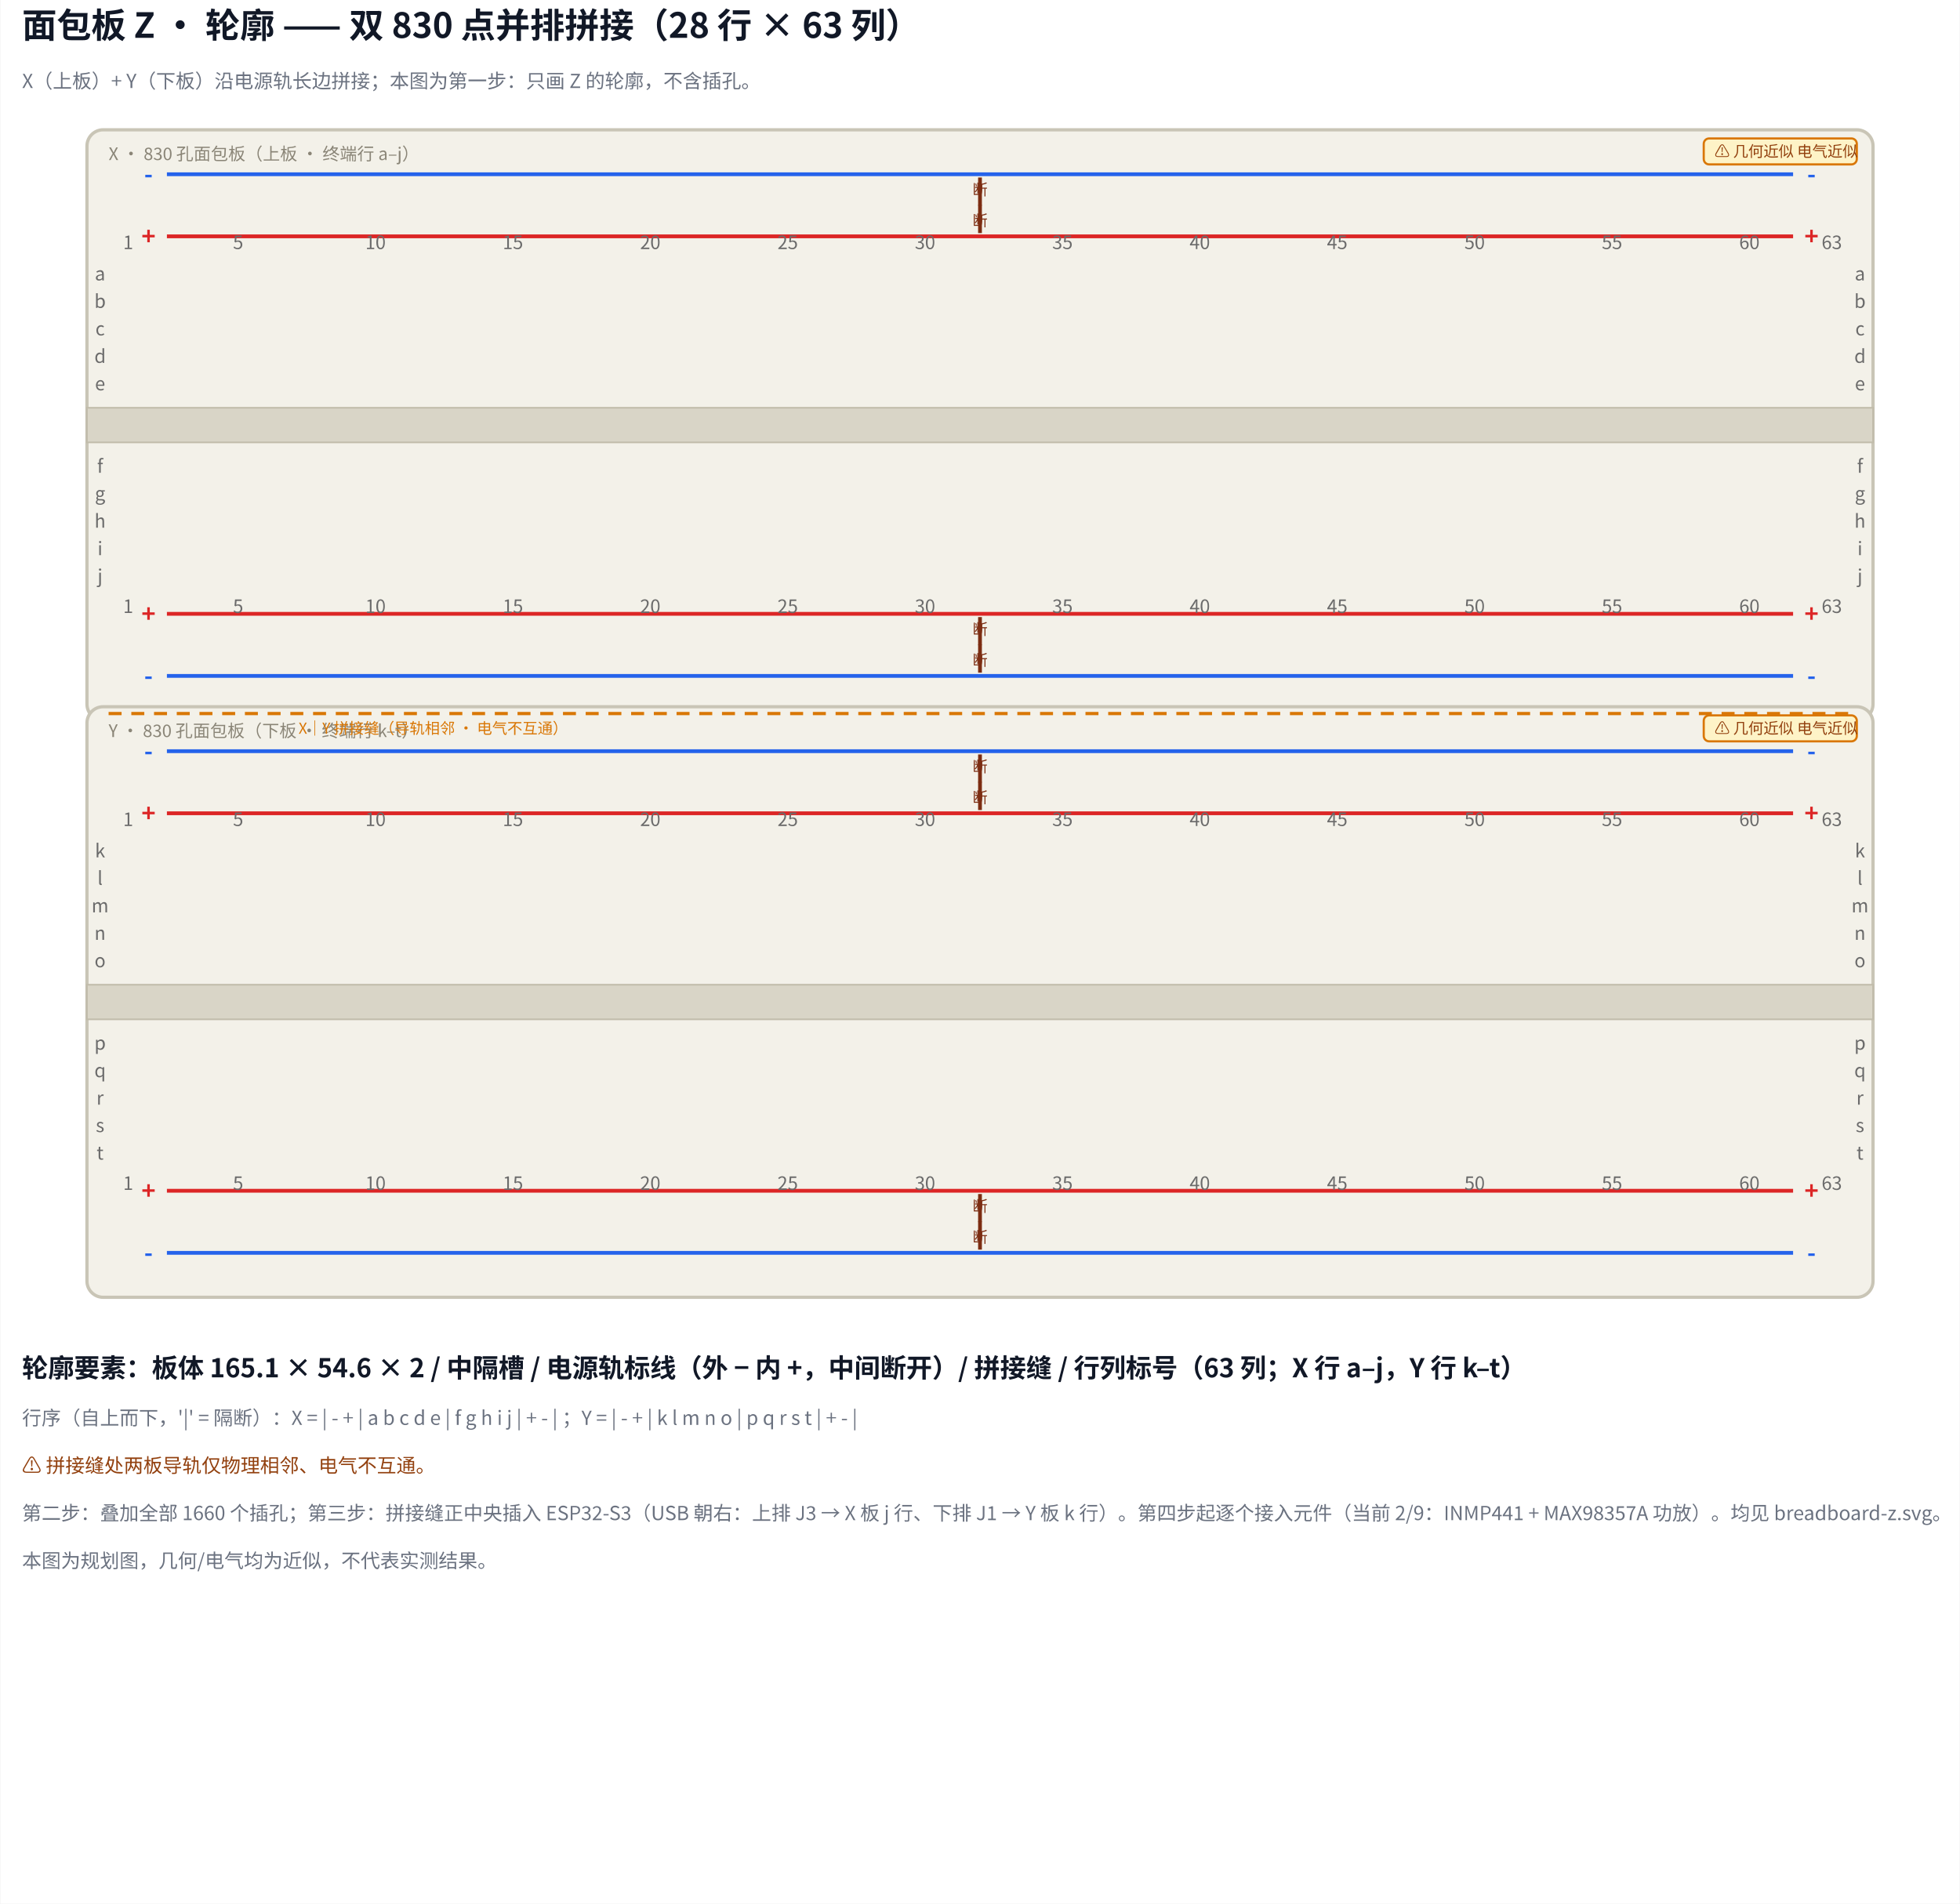
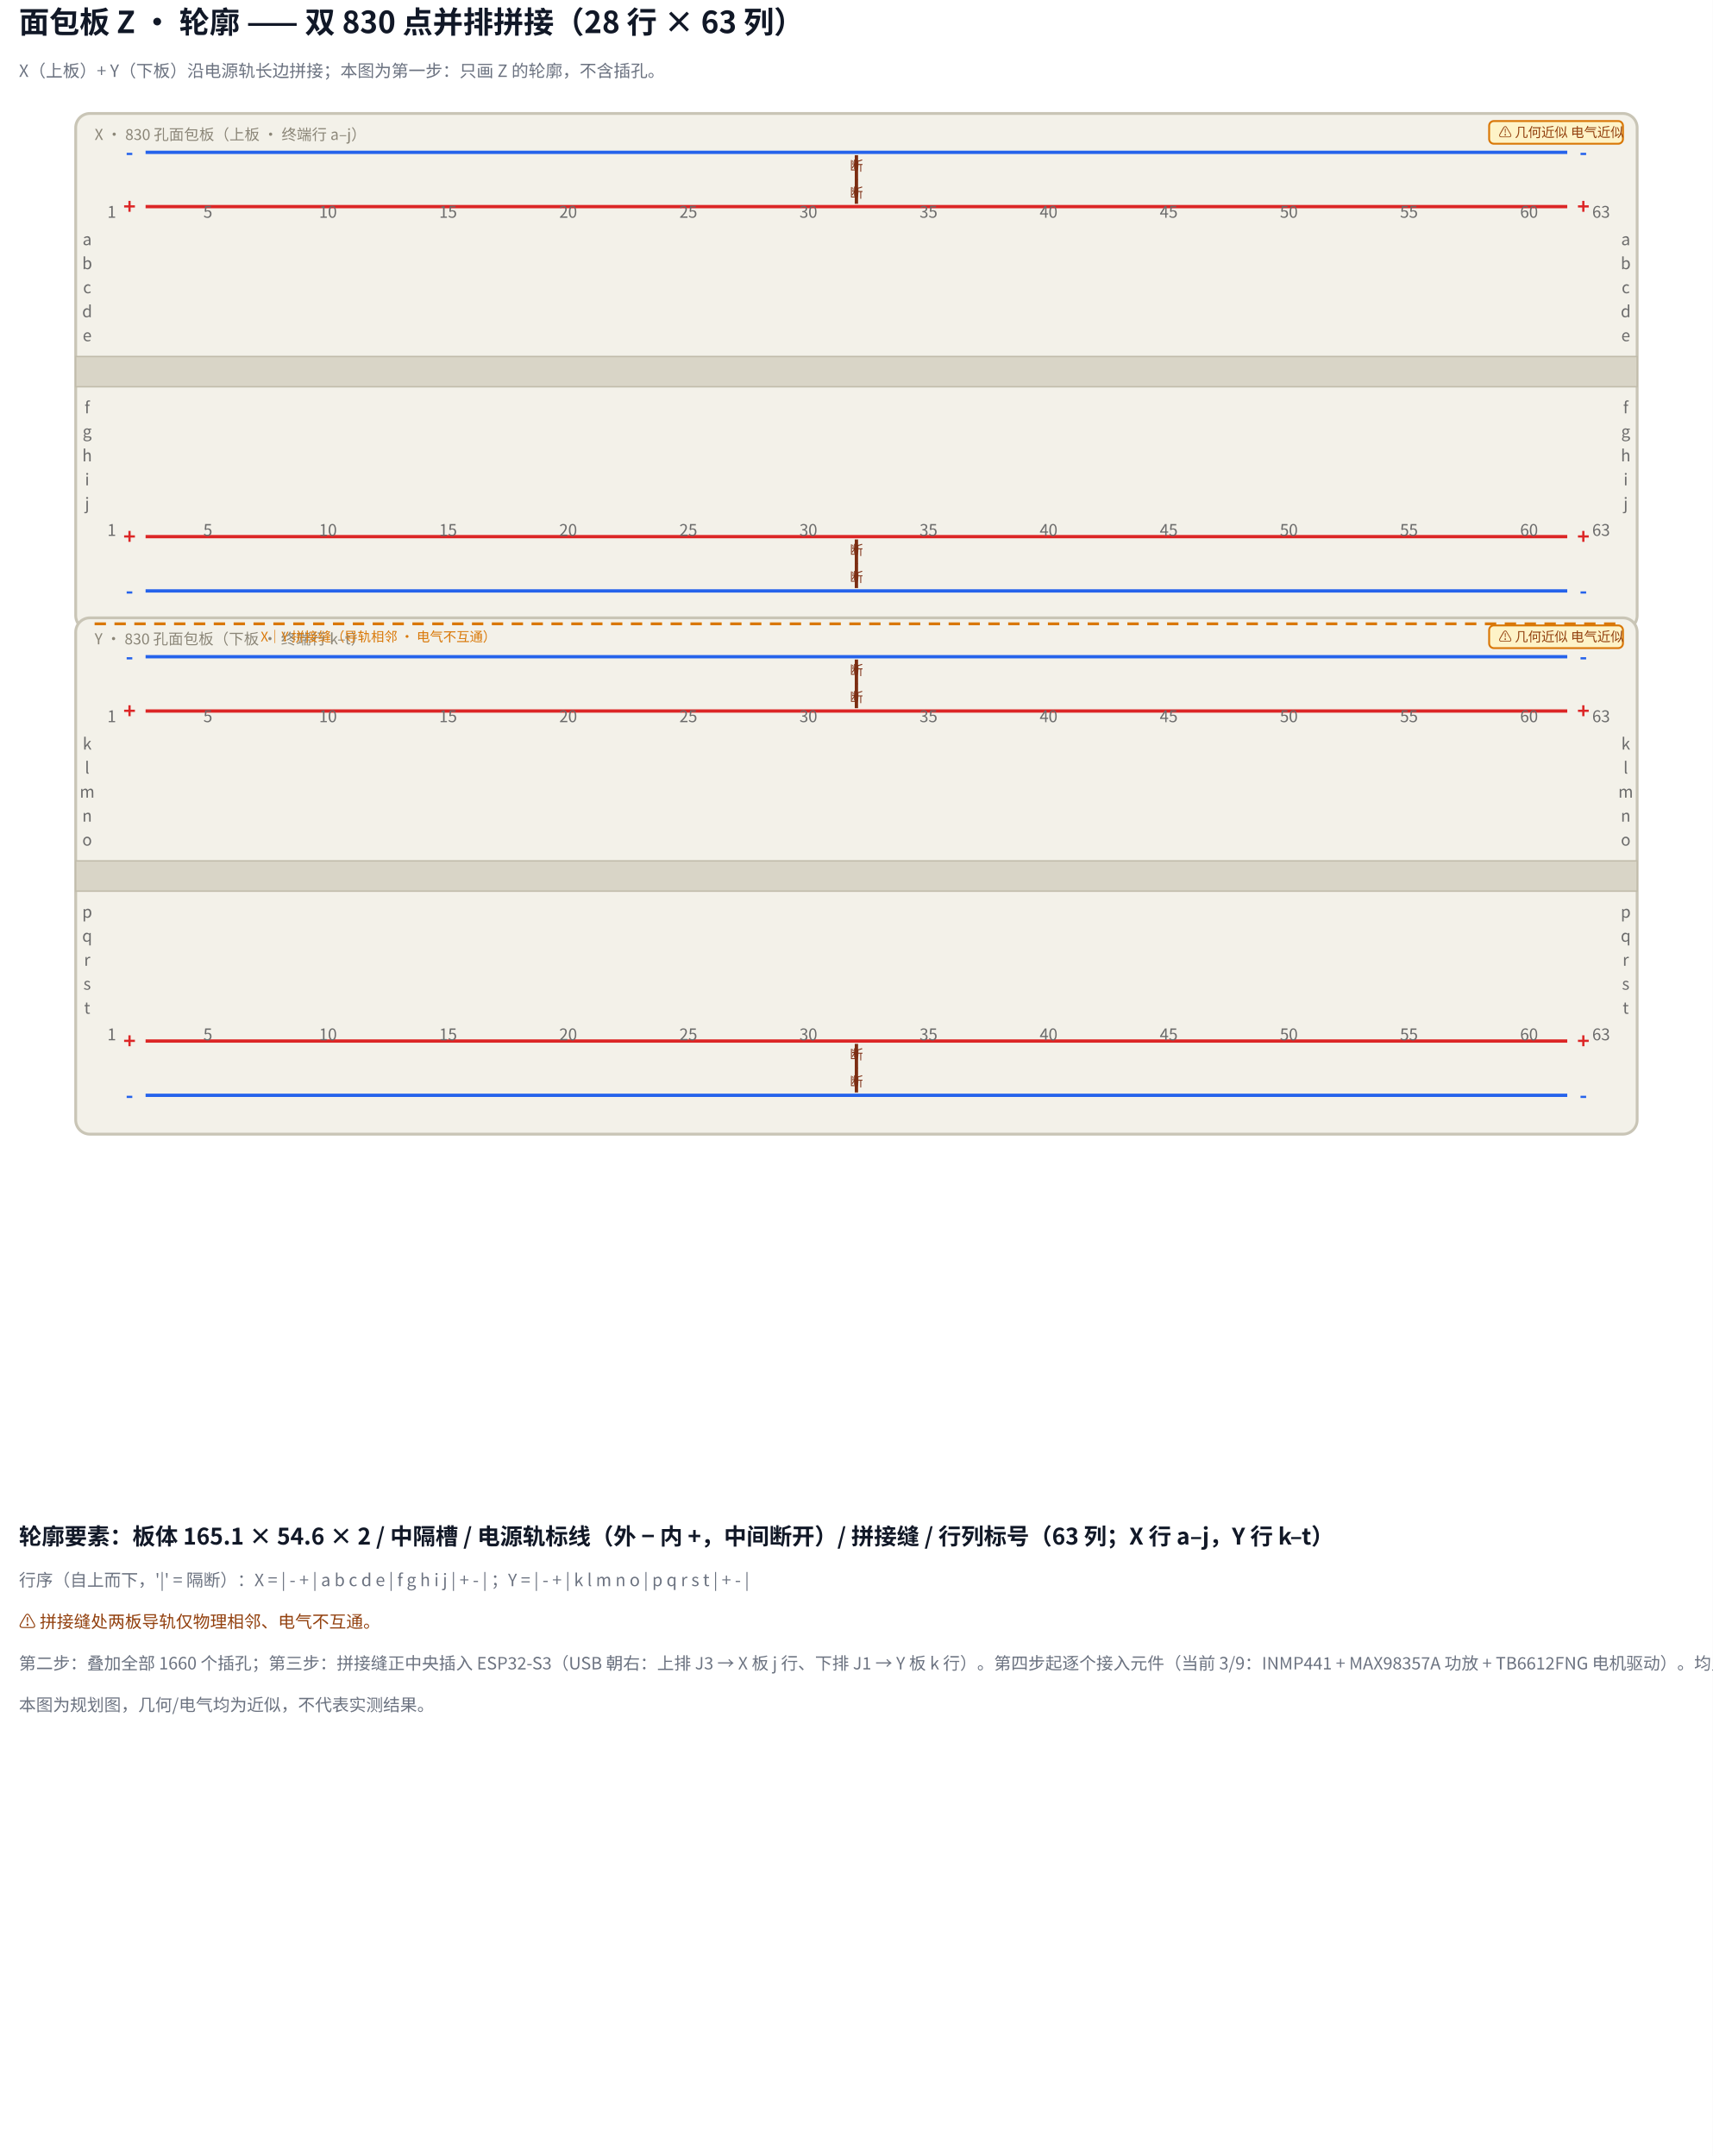
- <svg xmlns="http://www.w3.org/2000/svg" viewBox="-8 -65.34 181.1 176" width="1120" height="1088" font-family="system-ui, -apple-system, 'PingFang SC', 'Noto Sans CJK SC', sans-serif">
-   <rect x="-8" y="-65.34" width="181.1" height="176" fill="#ffffff" />
+ <svg xmlns="http://www.w3.org/2000/svg" viewBox="-8 -65.34 181.1 228" width="1120" height="1410" font-family="system-ui, -apple-system, 'PingFang SC', 'Noto Sans CJK SC', sans-serif">
+   <rect x="-8" y="-65.34" width="181.1" height="228" fill="#ffffff" />
  <g id="z-outline">
    <g id="board:zx" transform="translate(0 -53.34)" class="board" data-board="zx">
      <rect x="0" y="0" width="165.1" height="54.6" rx="1.5" fill="#f3f1e9" stroke="#c9c5b6" stroke-width="0.3" class="board-body" />
      <rect x="0" y="25.7" width="165.1" height="3.2" rx="0" fill="#d9d5c7" stroke="#c1bcab" stroke-width="0.15" class="board-ravine" />
      <line x1="7.39" y1="4.11" x2="157.71" y2="4.11" stroke="#2563eb" stroke-width="0.35" class="rail-mark" />
      <text x="5.69" y="4.91" font-size="2.2" fill="#2563eb" text-anchor="middle" font-weight="bold" font-family="system-ui, -apple-system, 'PingFang SC', 'Noto Sans CJK SC', sans-serif" class="rail-mark">-</text>
      <text x="159.41" y="4.91" font-size="2.2" fill="#2563eb" text-anchor="middle" font-weight="bold" font-family="system-ui, -apple-system, 'PingFang SC', 'Noto Sans CJK SC', sans-serif" class="rail-mark">-</text>
      <line x1="7.39" y1="9.85" x2="157.71" y2="9.85" stroke="#dc2626" stroke-width="0.35" class="rail-mark" />
      <text x="5.69" y="10.65" font-size="2.2" fill="#dc2626" text-anchor="middle" font-weight="bold" font-family="system-ui, -apple-system, 'PingFang SC', 'Noto Sans CJK SC', sans-serif" class="rail-mark">+</text>
      <text x="159.41" y="10.65" font-size="2.2" fill="#dc2626" text-anchor="middle" font-weight="bold" font-family="system-ui, -apple-system, 'PingFang SC', 'Noto Sans CJK SC', sans-serif" class="rail-mark">+</text>
      <line x1="7.39" y1="44.75" x2="157.71" y2="44.75" stroke="#dc2626" stroke-width="0.35" class="rail-mark" />
      <text x="5.69" y="45.55" font-size="2.2" fill="#dc2626" text-anchor="middle" font-weight="bold" font-family="system-ui, -apple-system, 'PingFang SC', 'Noto Sans CJK SC', sans-serif" class="rail-mark">+</text>
      <text x="159.41" y="45.55" font-size="2.2" fill="#dc2626" text-anchor="middle" font-weight="bold" font-family="system-ui, -apple-system, 'PingFang SC', 'Noto Sans CJK SC', sans-serif" class="rail-mark">+</text>
      <line x1="7.39" y1="50.49" x2="157.71" y2="50.49" stroke="#2563eb" stroke-width="0.35" class="rail-mark" />
      <text x="5.69" y="51.29" font-size="2.2" fill="#2563eb" text-anchor="middle" font-weight="bold" font-family="system-ui, -apple-system, 'PingFang SC', 'Noto Sans CJK SC', sans-serif" class="rail-mark">-</text>
      <text x="159.41" y="51.29" font-size="2.2" fill="#2563eb" text-anchor="middle" font-weight="bold" font-family="system-ui, -apple-system, 'PingFang SC', 'Noto Sans CJK SC', sans-serif" class="rail-mark">-</text>
      <line x1="82.55" y1="4.41" x2="82.55" y2="7.01" stroke="#7c2d12" stroke-width="0.35" class="rail-break" />
      <text x="82.55" y="8.91" font-size="1.4" fill="#7c2d12" text-anchor="middle" font-family="system-ui, -apple-system, 'PingFang SC', 'Noto Sans CJK SC', sans-serif" class="rail-break">断</text>
      <line x1="82.55" y1="6.95" x2="82.55" y2="9.55" stroke="#7c2d12" stroke-width="0.35" class="rail-break" />
      <text x="82.55" y="6.05" font-size="1.4" fill="#7c2d12" text-anchor="middle" font-family="system-ui, -apple-system, 'PingFang SC', 'Noto Sans CJK SC', sans-serif" class="rail-break">断</text>
      <line x1="82.55" y1="45.05" x2="82.55" y2="47.65" stroke="#7c2d12" stroke-width="0.35" class="rail-break" />
      <text x="82.55" y="49.55" font-size="1.4" fill="#7c2d12" text-anchor="middle" font-family="system-ui, -apple-system, 'PingFang SC', 'Noto Sans CJK SC', sans-serif" class="rail-break">断</text>
      <line x1="82.55" y1="47.59" x2="82.55" y2="50.19" stroke="#7c2d12" stroke-width="0.35" class="rail-break" />
      <text x="82.55" y="46.69" font-size="1.4" fill="#7c2d12" text-anchor="middle" font-family="system-ui, -apple-system, 'PingFang SC', 'Noto Sans CJK SC', sans-serif" class="rail-break">断</text>
      <text x="3.81" y="11.03" font-size="1.7" fill="#6b6b6b" text-anchor="middle" font-family="system-ui, -apple-system, 'PingFang SC', 'Noto Sans CJK SC', sans-serif" class="board-label">1</text>
      <text x="3.81" y="44.67" font-size="1.7" fill="#6b6b6b" text-anchor="middle" font-family="system-ui, -apple-system, 'PingFang SC', 'Noto Sans CJK SC', sans-serif" class="board-label">1</text>
      <text x="13.97" y="11.03" font-size="1.7" fill="#6b6b6b" text-anchor="middle" font-family="system-ui, -apple-system, 'PingFang SC', 'Noto Sans CJK SC', sans-serif" class="board-label">5</text>
      <text x="13.97" y="44.67" font-size="1.7" fill="#6b6b6b" text-anchor="middle" font-family="system-ui, -apple-system, 'PingFang SC', 'Noto Sans CJK SC', sans-serif" class="board-label">5</text>
      <text x="26.67" y="11.03" font-size="1.7" fill="#6b6b6b" text-anchor="middle" font-family="system-ui, -apple-system, 'PingFang SC', 'Noto Sans CJK SC', sans-serif" class="board-label">10</text>
      <text x="26.67" y="44.67" font-size="1.7" fill="#6b6b6b" text-anchor="middle" font-family="system-ui, -apple-system, 'PingFang SC', 'Noto Sans CJK SC', sans-serif" class="board-label">10</text>
      <text x="39.37" y="11.03" font-size="1.7" fill="#6b6b6b" text-anchor="middle" font-family="system-ui, -apple-system, 'PingFang SC', 'Noto Sans CJK SC', sans-serif" class="board-label">15</text>
      <text x="39.37" y="44.67" font-size="1.7" fill="#6b6b6b" text-anchor="middle" font-family="system-ui, -apple-system, 'PingFang SC', 'Noto Sans CJK SC', sans-serif" class="board-label">15</text>
      <text x="52.07" y="11.03" font-size="1.7" fill="#6b6b6b" text-anchor="middle" font-family="system-ui, -apple-system, 'PingFang SC', 'Noto Sans CJK SC', sans-serif" class="board-label">20</text>
      <text x="52.07" y="44.67" font-size="1.7" fill="#6b6b6b" text-anchor="middle" font-family="system-ui, -apple-system, 'PingFang SC', 'Noto Sans CJK SC', sans-serif" class="board-label">20</text>
      <text x="64.77" y="11.03" font-size="1.7" fill="#6b6b6b" text-anchor="middle" font-family="system-ui, -apple-system, 'PingFang SC', 'Noto Sans CJK SC', sans-serif" class="board-label">25</text>
      <text x="64.77" y="44.67" font-size="1.7" fill="#6b6b6b" text-anchor="middle" font-family="system-ui, -apple-system, 'PingFang SC', 'Noto Sans CJK SC', sans-serif" class="board-label">25</text>
      <text x="77.47" y="11.03" font-size="1.7" fill="#6b6b6b" text-anchor="middle" font-family="system-ui, -apple-system, 'PingFang SC', 'Noto Sans CJK SC', sans-serif" class="board-label">30</text>
      <text x="77.47" y="44.67" font-size="1.7" fill="#6b6b6b" text-anchor="middle" font-family="system-ui, -apple-system, 'PingFang SC', 'Noto Sans CJK SC', sans-serif" class="board-label">30</text>
      <text x="90.17" y="11.03" font-size="1.7" fill="#6b6b6b" text-anchor="middle" font-family="system-ui, -apple-system, 'PingFang SC', 'Noto Sans CJK SC', sans-serif" class="board-label">35</text>
      <text x="90.17" y="44.67" font-size="1.7" fill="#6b6b6b" text-anchor="middle" font-family="system-ui, -apple-system, 'PingFang SC', 'Noto Sans CJK SC', sans-serif" class="board-label">35</text>
      <text x="102.87" y="11.03" font-size="1.7" fill="#6b6b6b" text-anchor="middle" font-family="system-ui, -apple-system, 'PingFang SC', 'Noto Sans CJK SC', sans-serif" class="board-label">40</text>
      <text x="102.87" y="44.67" font-size="1.7" fill="#6b6b6b" text-anchor="middle" font-family="system-ui, -apple-system, 'PingFang SC', 'Noto Sans CJK SC', sans-serif" class="board-label">40</text>
      <text x="115.57" y="11.03" font-size="1.7" fill="#6b6b6b" text-anchor="middle" font-family="system-ui, -apple-system, 'PingFang SC', 'Noto Sans CJK SC', sans-serif" class="board-label">45</text>
      <text x="115.57" y="44.67" font-size="1.7" fill="#6b6b6b" text-anchor="middle" font-family="system-ui, -apple-system, 'PingFang SC', 'Noto Sans CJK SC', sans-serif" class="board-label">45</text>
      <text x="128.27" y="11.03" font-size="1.7" fill="#6b6b6b" text-anchor="middle" font-family="system-ui, -apple-system, 'PingFang SC', 'Noto Sans CJK SC', sans-serif" class="board-label">50</text>
      <text x="128.27" y="44.67" font-size="1.7" fill="#6b6b6b" text-anchor="middle" font-family="system-ui, -apple-system, 'PingFang SC', 'Noto Sans CJK SC', sans-serif" class="board-label">50</text>
      <text x="140.97" y="11.03" font-size="1.7" fill="#6b6b6b" text-anchor="middle" font-family="system-ui, -apple-system, 'PingFang SC', 'Noto Sans CJK SC', sans-serif" class="board-label">55</text>
      <text x="140.97" y="44.67" font-size="1.7" fill="#6b6b6b" text-anchor="middle" font-family="system-ui, -apple-system, 'PingFang SC', 'Noto Sans CJK SC', sans-serif" class="board-label">55</text>
      <text x="153.67" y="11.03" font-size="1.7" fill="#6b6b6b" text-anchor="middle" font-family="system-ui, -apple-system, 'PingFang SC', 'Noto Sans CJK SC', sans-serif" class="board-label">60</text>
      <text x="153.67" y="44.67" font-size="1.7" fill="#6b6b6b" text-anchor="middle" font-family="system-ui, -apple-system, 'PingFang SC', 'Noto Sans CJK SC', sans-serif" class="board-label">60</text>
      <text x="161.29" y="11.03" font-size="1.7" fill="#6b6b6b" text-anchor="middle" font-family="system-ui, -apple-system, 'PingFang SC', 'Noto Sans CJK SC', sans-serif" class="board-label">63</text>
      <text x="161.29" y="44.67" font-size="1.7" fill="#6b6b6b" text-anchor="middle" font-family="system-ui, -apple-system, 'PingFang SC', 'Noto Sans CJK SC', sans-serif" class="board-label">63</text>
      <text x="1.21" y="13.93" font-size="1.7" fill="#6b6b6b" text-anchor="middle" font-family="system-ui, -apple-system, 'PingFang SC', 'Noto Sans CJK SC', sans-serif" class="board-label">a</text>
      <text x="163.89" y="13.93" font-size="1.7" fill="#6b6b6b" text-anchor="middle" font-family="system-ui, -apple-system, 'PingFang SC', 'Noto Sans CJK SC', sans-serif" class="board-label">a</text>
      <text x="1.21" y="16.47" font-size="1.7" fill="#6b6b6b" text-anchor="middle" font-family="system-ui, -apple-system, 'PingFang SC', 'Noto Sans CJK SC', sans-serif" class="board-label">b</text>
      <text x="163.89" y="16.47" font-size="1.7" fill="#6b6b6b" text-anchor="middle" font-family="system-ui, -apple-system, 'PingFang SC', 'Noto Sans CJK SC', sans-serif" class="board-label">b</text>
      <text x="1.21" y="19.01" font-size="1.7" fill="#6b6b6b" text-anchor="middle" font-family="system-ui, -apple-system, 'PingFang SC', 'Noto Sans CJK SC', sans-serif" class="board-label">c</text>
      <text x="163.89" y="19.01" font-size="1.7" fill="#6b6b6b" text-anchor="middle" font-family="system-ui, -apple-system, 'PingFang SC', 'Noto Sans CJK SC', sans-serif" class="board-label">c</text>
      <text x="1.21" y="21.55" font-size="1.7" fill="#6b6b6b" text-anchor="middle" font-family="system-ui, -apple-system, 'PingFang SC', 'Noto Sans CJK SC', sans-serif" class="board-label">d</text>
      <text x="163.89" y="21.55" font-size="1.7" fill="#6b6b6b" text-anchor="middle" font-family="system-ui, -apple-system, 'PingFang SC', 'Noto Sans CJK SC', sans-serif" class="board-label">d</text>
      <text x="1.21" y="24.09" font-size="1.7" fill="#6b6b6b" text-anchor="middle" font-family="system-ui, -apple-system, 'PingFang SC', 'Noto Sans CJK SC', sans-serif" class="board-label">e</text>
      <text x="163.89" y="24.09" font-size="1.7" fill="#6b6b6b" text-anchor="middle" font-family="system-ui, -apple-system, 'PingFang SC', 'Noto Sans CJK SC', sans-serif" class="board-label">e</text>
      <text x="1.21" y="31.71" font-size="1.7" fill="#6b6b6b" text-anchor="middle" font-family="system-ui, -apple-system, 'PingFang SC', 'Noto Sans CJK SC', sans-serif" class="board-label">f</text>
      <text x="163.89" y="31.71" font-size="1.7" fill="#6b6b6b" text-anchor="middle" font-family="system-ui, -apple-system, 'PingFang SC', 'Noto Sans CJK SC', sans-serif" class="board-label">f</text>
      <text x="1.21" y="34.25" font-size="1.7" fill="#6b6b6b" text-anchor="middle" font-family="system-ui, -apple-system, 'PingFang SC', 'Noto Sans CJK SC', sans-serif" class="board-label">g</text>
      <text x="163.89" y="34.25" font-size="1.7" fill="#6b6b6b" text-anchor="middle" font-family="system-ui, -apple-system, 'PingFang SC', 'Noto Sans CJK SC', sans-serif" class="board-label">g</text>
      <text x="1.21" y="36.79" font-size="1.7" fill="#6b6b6b" text-anchor="middle" font-family="system-ui, -apple-system, 'PingFang SC', 'Noto Sans CJK SC', sans-serif" class="board-label">h</text>
      <text x="163.89" y="36.79" font-size="1.7" fill="#6b6b6b" text-anchor="middle" font-family="system-ui, -apple-system, 'PingFang SC', 'Noto Sans CJK SC', sans-serif" class="board-label">h</text>
      <text x="1.21" y="39.33" font-size="1.7" fill="#6b6b6b" text-anchor="middle" font-family="system-ui, -apple-system, 'PingFang SC', 'Noto Sans CJK SC', sans-serif" class="board-label">i</text>
      <text x="163.89" y="39.33" font-size="1.7" fill="#6b6b6b" text-anchor="middle" font-family="system-ui, -apple-system, 'PingFang SC', 'Noto Sans CJK SC', sans-serif" class="board-label">i</text>
      <text x="1.21" y="41.87" font-size="1.7" fill="#6b6b6b" text-anchor="middle" font-family="system-ui, -apple-system, 'PingFang SC', 'Noto Sans CJK SC', sans-serif" class="board-label">j</text>
      <text x="163.89" y="41.87" font-size="1.7" fill="#6b6b6b" text-anchor="middle" font-family="system-ui, -apple-system, 'PingFang SC', 'Noto Sans CJK SC', sans-serif" class="board-label">j</text>
      <text x="2" y="2.8" font-size="1.6" fill="#8a8577" text-anchor="start" font-family="system-ui, -apple-system, 'PingFang SC', 'Noto Sans CJK SC', sans-serif" class="board-name">X · 830 孔面包板（上板 · 终端行 a–j）</text>
      <g class="badge" data-badge="zx">
        <rect x="149.45" y="0.8" width="14.15" height="2.4" rx="0.5" fill="#fef3c7" stroke="#d97706" stroke-width="0.2" class="badge" />
        <text x="150.45" y="2.5" font-size="1.4" fill="#92400e" text-anchor="start" font-family="system-ui, -apple-system, 'PingFang SC', 'Noto Sans CJK SC', sans-serif" class="badge">⚠ 几何近似 电气近似</text>
      </g>
    </g>
    <g id="board:zy" transform="translate(0 0)" class="board" data-board="zy">
      <rect x="0" y="0" width="165.1" height="54.6" rx="1.5" fill="#f3f1e9" stroke="#c9c5b6" stroke-width="0.3" class="board-body" />
      <rect x="0" y="25.7" width="165.1" height="3.2" rx="0" fill="#d9d5c7" stroke="#c1bcab" stroke-width="0.15" class="board-ravine" />
      <line x1="7.39" y1="4.11" x2="157.71" y2="4.11" stroke="#2563eb" stroke-width="0.35" class="rail-mark" />
      <text x="5.69" y="4.91" font-size="2.2" fill="#2563eb" text-anchor="middle" font-weight="bold" font-family="system-ui, -apple-system, 'PingFang SC', 'Noto Sans CJK SC', sans-serif" class="rail-mark">-</text>
      <text x="159.41" y="4.91" font-size="2.2" fill="#2563eb" text-anchor="middle" font-weight="bold" font-family="system-ui, -apple-system, 'PingFang SC', 'Noto Sans CJK SC', sans-serif" class="rail-mark">-</text>
      <line x1="7.39" y1="9.85" x2="157.71" y2="9.85" stroke="#dc2626" stroke-width="0.35" class="rail-mark" />
      <text x="5.69" y="10.65" font-size="2.2" fill="#dc2626" text-anchor="middle" font-weight="bold" font-family="system-ui, -apple-system, 'PingFang SC', 'Noto Sans CJK SC', sans-serif" class="rail-mark">+</text>
      <text x="159.41" y="10.65" font-size="2.2" fill="#dc2626" text-anchor="middle" font-weight="bold" font-family="system-ui, -apple-system, 'PingFang SC', 'Noto Sans CJK SC', sans-serif" class="rail-mark">+</text>
      <line x1="7.39" y1="44.75" x2="157.71" y2="44.75" stroke="#dc2626" stroke-width="0.35" class="rail-mark" />
      <text x="5.69" y="45.55" font-size="2.2" fill="#dc2626" text-anchor="middle" font-weight="bold" font-family="system-ui, -apple-system, 'PingFang SC', 'Noto Sans CJK SC', sans-serif" class="rail-mark">+</text>
      <text x="159.41" y="45.55" font-size="2.2" fill="#dc2626" text-anchor="middle" font-weight="bold" font-family="system-ui, -apple-system, 'PingFang SC', 'Noto Sans CJK SC', sans-serif" class="rail-mark">+</text>
      <line x1="7.39" y1="50.49" x2="157.71" y2="50.49" stroke="#2563eb" stroke-width="0.35" class="rail-mark" />
      <text x="5.69" y="51.29" font-size="2.2" fill="#2563eb" text-anchor="middle" font-weight="bold" font-family="system-ui, -apple-system, 'PingFang SC', 'Noto Sans CJK SC', sans-serif" class="rail-mark">-</text>
      <text x="159.41" y="51.29" font-size="2.2" fill="#2563eb" text-anchor="middle" font-weight="bold" font-family="system-ui, -apple-system, 'PingFang SC', 'Noto Sans CJK SC', sans-serif" class="rail-mark">-</text>
      <line x1="82.55" y1="4.41" x2="82.55" y2="7.01" stroke="#7c2d12" stroke-width="0.35" class="rail-break" />
      <text x="82.55" y="8.91" font-size="1.4" fill="#7c2d12" text-anchor="middle" font-family="system-ui, -apple-system, 'PingFang SC', 'Noto Sans CJK SC', sans-serif" class="rail-break">断</text>
      <line x1="82.55" y1="6.95" x2="82.55" y2="9.55" stroke="#7c2d12" stroke-width="0.35" class="rail-break" />
      <text x="82.55" y="6.05" font-size="1.4" fill="#7c2d12" text-anchor="middle" font-family="system-ui, -apple-system, 'PingFang SC', 'Noto Sans CJK SC', sans-serif" class="rail-break">断</text>
      <line x1="82.55" y1="45.05" x2="82.55" y2="47.65" stroke="#7c2d12" stroke-width="0.35" class="rail-break" />
      <text x="82.55" y="49.55" font-size="1.4" fill="#7c2d12" text-anchor="middle" font-family="system-ui, -apple-system, 'PingFang SC', 'Noto Sans CJK SC', sans-serif" class="rail-break">断</text>
      <line x1="82.55" y1="47.59" x2="82.55" y2="50.19" stroke="#7c2d12" stroke-width="0.35" class="rail-break" />
      <text x="82.55" y="46.69" font-size="1.4" fill="#7c2d12" text-anchor="middle" font-family="system-ui, -apple-system, 'PingFang SC', 'Noto Sans CJK SC', sans-serif" class="rail-break">断</text>
      <text x="3.81" y="11.03" font-size="1.7" fill="#6b6b6b" text-anchor="middle" font-family="system-ui, -apple-system, 'PingFang SC', 'Noto Sans CJK SC', sans-serif" class="board-label">1</text>
      <text x="3.81" y="44.67" font-size="1.7" fill="#6b6b6b" text-anchor="middle" font-family="system-ui, -apple-system, 'PingFang SC', 'Noto Sans CJK SC', sans-serif" class="board-label">1</text>
      <text x="13.97" y="11.03" font-size="1.7" fill="#6b6b6b" text-anchor="middle" font-family="system-ui, -apple-system, 'PingFang SC', 'Noto Sans CJK SC', sans-serif" class="board-label">5</text>
      <text x="13.97" y="44.67" font-size="1.7" fill="#6b6b6b" text-anchor="middle" font-family="system-ui, -apple-system, 'PingFang SC', 'Noto Sans CJK SC', sans-serif" class="board-label">5</text>
      <text x="26.67" y="11.03" font-size="1.7" fill="#6b6b6b" text-anchor="middle" font-family="system-ui, -apple-system, 'PingFang SC', 'Noto Sans CJK SC', sans-serif" class="board-label">10</text>
      <text x="26.67" y="44.67" font-size="1.7" fill="#6b6b6b" text-anchor="middle" font-family="system-ui, -apple-system, 'PingFang SC', 'Noto Sans CJK SC', sans-serif" class="board-label">10</text>
      <text x="39.37" y="11.03" font-size="1.7" fill="#6b6b6b" text-anchor="middle" font-family="system-ui, -apple-system, 'PingFang SC', 'Noto Sans CJK SC', sans-serif" class="board-label">15</text>
      <text x="39.37" y="44.67" font-size="1.7" fill="#6b6b6b" text-anchor="middle" font-family="system-ui, -apple-system, 'PingFang SC', 'Noto Sans CJK SC', sans-serif" class="board-label">15</text>
      <text x="52.07" y="11.03" font-size="1.7" fill="#6b6b6b" text-anchor="middle" font-family="system-ui, -apple-system, 'PingFang SC', 'Noto Sans CJK SC', sans-serif" class="board-label">20</text>
      <text x="52.07" y="44.67" font-size="1.7" fill="#6b6b6b" text-anchor="middle" font-family="system-ui, -apple-system, 'PingFang SC', 'Noto Sans CJK SC', sans-serif" class="board-label">20</text>
      <text x="64.77" y="11.03" font-size="1.7" fill="#6b6b6b" text-anchor="middle" font-family="system-ui, -apple-system, 'PingFang SC', 'Noto Sans CJK SC', sans-serif" class="board-label">25</text>
      <text x="64.77" y="44.67" font-size="1.7" fill="#6b6b6b" text-anchor="middle" font-family="system-ui, -apple-system, 'PingFang SC', 'Noto Sans CJK SC', sans-serif" class="board-label">25</text>
      <text x="77.47" y="11.03" font-size="1.7" fill="#6b6b6b" text-anchor="middle" font-family="system-ui, -apple-system, 'PingFang SC', 'Noto Sans CJK SC', sans-serif" class="board-label">30</text>
      <text x="77.47" y="44.67" font-size="1.7" fill="#6b6b6b" text-anchor="middle" font-family="system-ui, -apple-system, 'PingFang SC', 'Noto Sans CJK SC', sans-serif" class="board-label">30</text>
      <text x="90.17" y="11.03" font-size="1.7" fill="#6b6b6b" text-anchor="middle" font-family="system-ui, -apple-system, 'PingFang SC', 'Noto Sans CJK SC', sans-serif" class="board-label">35</text>
      <text x="90.17" y="44.67" font-size="1.7" fill="#6b6b6b" text-anchor="middle" font-family="system-ui, -apple-system, 'PingFang SC', 'Noto Sans CJK SC', sans-serif" class="board-label">35</text>
      <text x="102.87" y="11.03" font-size="1.7" fill="#6b6b6b" text-anchor="middle" font-family="system-ui, -apple-system, 'PingFang SC', 'Noto Sans CJK SC', sans-serif" class="board-label">40</text>
      <text x="102.87" y="44.67" font-size="1.7" fill="#6b6b6b" text-anchor="middle" font-family="system-ui, -apple-system, 'PingFang SC', 'Noto Sans CJK SC', sans-serif" class="board-label">40</text>
      <text x="115.57" y="11.03" font-size="1.7" fill="#6b6b6b" text-anchor="middle" font-family="system-ui, -apple-system, 'PingFang SC', 'Noto Sans CJK SC', sans-serif" class="board-label">45</text>
      <text x="115.57" y="44.67" font-size="1.7" fill="#6b6b6b" text-anchor="middle" font-family="system-ui, -apple-system, 'PingFang SC', 'Noto Sans CJK SC', sans-serif" class="board-label">45</text>
      <text x="128.27" y="11.03" font-size="1.7" fill="#6b6b6b" text-anchor="middle" font-family="system-ui, -apple-system, 'PingFang SC', 'Noto Sans CJK SC', sans-serif" class="board-label">50</text>
      <text x="128.27" y="44.67" font-size="1.7" fill="#6b6b6b" text-anchor="middle" font-family="system-ui, -apple-system, 'PingFang SC', 'Noto Sans CJK SC', sans-serif" class="board-label">50</text>
      <text x="140.97" y="11.03" font-size="1.7" fill="#6b6b6b" text-anchor="middle" font-family="system-ui, -apple-system, 'PingFang SC', 'Noto Sans CJK SC', sans-serif" class="board-label">55</text>
      <text x="140.97" y="44.67" font-size="1.7" fill="#6b6b6b" text-anchor="middle" font-family="system-ui, -apple-system, 'PingFang SC', 'Noto Sans CJK SC', sans-serif" class="board-label">55</text>
      <text x="153.67" y="11.03" font-size="1.7" fill="#6b6b6b" text-anchor="middle" font-family="system-ui, -apple-system, 'PingFang SC', 'Noto Sans CJK SC', sans-serif" class="board-label">60</text>
      <text x="153.67" y="44.67" font-size="1.7" fill="#6b6b6b" text-anchor="middle" font-family="system-ui, -apple-system, 'PingFang SC', 'Noto Sans CJK SC', sans-serif" class="board-label">60</text>
      <text x="161.29" y="11.03" font-size="1.7" fill="#6b6b6b" text-anchor="middle" font-family="system-ui, -apple-system, 'PingFang SC', 'Noto Sans CJK SC', sans-serif" class="board-label">63</text>
      <text x="161.29" y="44.67" font-size="1.7" fill="#6b6b6b" text-anchor="middle" font-family="system-ui, -apple-system, 'PingFang SC', 'Noto Sans CJK SC', sans-serif" class="board-label">63</text>
      <text x="1.21" y="13.93" font-size="1.7" fill="#6b6b6b" text-anchor="middle" font-family="system-ui, -apple-system, 'PingFang SC', 'Noto Sans CJK SC', sans-serif" class="board-label">k</text>
      <text x="163.89" y="13.93" font-size="1.7" fill="#6b6b6b" text-anchor="middle" font-family="system-ui, -apple-system, 'PingFang SC', 'Noto Sans CJK SC', sans-serif" class="board-label">k</text>
      <text x="1.21" y="16.47" font-size="1.7" fill="#6b6b6b" text-anchor="middle" font-family="system-ui, -apple-system, 'PingFang SC', 'Noto Sans CJK SC', sans-serif" class="board-label">l</text>
      <text x="163.89" y="16.47" font-size="1.7" fill="#6b6b6b" text-anchor="middle" font-family="system-ui, -apple-system, 'PingFang SC', 'Noto Sans CJK SC', sans-serif" class="board-label">l</text>
      <text x="1.21" y="19.01" font-size="1.7" fill="#6b6b6b" text-anchor="middle" font-family="system-ui, -apple-system, 'PingFang SC', 'Noto Sans CJK SC', sans-serif" class="board-label">m</text>
      <text x="163.89" y="19.01" font-size="1.7" fill="#6b6b6b" text-anchor="middle" font-family="system-ui, -apple-system, 'PingFang SC', 'Noto Sans CJK SC', sans-serif" class="board-label">m</text>
      <text x="1.21" y="21.55" font-size="1.7" fill="#6b6b6b" text-anchor="middle" font-family="system-ui, -apple-system, 'PingFang SC', 'Noto Sans CJK SC', sans-serif" class="board-label">n</text>
      <text x="163.89" y="21.55" font-size="1.7" fill="#6b6b6b" text-anchor="middle" font-family="system-ui, -apple-system, 'PingFang SC', 'Noto Sans CJK SC', sans-serif" class="board-label">n</text>
      <text x="1.21" y="24.09" font-size="1.7" fill="#6b6b6b" text-anchor="middle" font-family="system-ui, -apple-system, 'PingFang SC', 'Noto Sans CJK SC', sans-serif" class="board-label">o</text>
      <text x="163.89" y="24.09" font-size="1.7" fill="#6b6b6b" text-anchor="middle" font-family="system-ui, -apple-system, 'PingFang SC', 'Noto Sans CJK SC', sans-serif" class="board-label">o</text>
      <text x="1.21" y="31.71" font-size="1.7" fill="#6b6b6b" text-anchor="middle" font-family="system-ui, -apple-system, 'PingFang SC', 'Noto Sans CJK SC', sans-serif" class="board-label">p</text>
      <text x="163.89" y="31.71" font-size="1.7" fill="#6b6b6b" text-anchor="middle" font-family="system-ui, -apple-system, 'PingFang SC', 'Noto Sans CJK SC', sans-serif" class="board-label">p</text>
      <text x="1.21" y="34.25" font-size="1.7" fill="#6b6b6b" text-anchor="middle" font-family="system-ui, -apple-system, 'PingFang SC', 'Noto Sans CJK SC', sans-serif" class="board-label">q</text>
      <text x="163.89" y="34.25" font-size="1.7" fill="#6b6b6b" text-anchor="middle" font-family="system-ui, -apple-system, 'PingFang SC', 'Noto Sans CJK SC', sans-serif" class="board-label">q</text>
      <text x="1.21" y="36.79" font-size="1.7" fill="#6b6b6b" text-anchor="middle" font-family="system-ui, -apple-system, 'PingFang SC', 'Noto Sans CJK SC', sans-serif" class="board-label">r</text>
      <text x="163.89" y="36.79" font-size="1.7" fill="#6b6b6b" text-anchor="middle" font-family="system-ui, -apple-system, 'PingFang SC', 'Noto Sans CJK SC', sans-serif" class="board-label">r</text>
      <text x="1.21" y="39.33" font-size="1.7" fill="#6b6b6b" text-anchor="middle" font-family="system-ui, -apple-system, 'PingFang SC', 'Noto Sans CJK SC', sans-serif" class="board-label">s</text>
      <text x="163.89" y="39.33" font-size="1.7" fill="#6b6b6b" text-anchor="middle" font-family="system-ui, -apple-system, 'PingFang SC', 'Noto Sans CJK SC', sans-serif" class="board-label">s</text>
      <text x="1.21" y="41.87" font-size="1.7" fill="#6b6b6b" text-anchor="middle" font-family="system-ui, -apple-system, 'PingFang SC', 'Noto Sans CJK SC', sans-serif" class="board-label">t</text>
      <text x="163.89" y="41.87" font-size="1.7" fill="#6b6b6b" text-anchor="middle" font-family="system-ui, -apple-system, 'PingFang SC', 'Noto Sans CJK SC', sans-serif" class="board-label">t</text>
      <text x="2" y="2.8" font-size="1.6" fill="#8a8577" text-anchor="start" font-family="system-ui, -apple-system, 'PingFang SC', 'Noto Sans CJK SC', sans-serif" class="board-name">Y · 830 孔面包板（下板 · 终端行 k–t）</text>
      <g class="badge" data-badge="zy">
        <rect x="149.45" y="0.8" width="14.15" height="2.4" rx="0.5" fill="#fef3c7" stroke="#d97706" stroke-width="0.2" class="badge" />
        <text x="150.45" y="2.5" font-size="1.4" fill="#92400e" text-anchor="start" font-family="system-ui, -apple-system, 'PingFang SC', 'Noto Sans CJK SC', sans-serif" class="badge">⚠ 几何近似 电气近似</text>
      </g>
    </g>
    <g id="seam" class="seam">
      <line x1="2" y1="0.63" x2="163" y2="0.63" stroke="#d97706" stroke-width="0.3" class="seam-mark" stroke-dasharray="1.2 0.9" />
      <text x="32" y="2.5" font-size="1.4" fill="#d97706" text-anchor="middle" font-family="system-ui, -apple-system, 'PingFang SC', 'Noto Sans CJK SC', sans-serif" class="seam-label">X｜Y 拼接缝（导轨相邻 · 电气不互通）</text>
    </g>
  </g>
  <text x="-6" y="-61.84" font-size="3.2" fill="#111827" text-anchor="start" font-weight="bold" font-family="system-ui, -apple-system, 'PingFang SC', 'Noto Sans CJK SC', sans-serif" class="doc-title">面包板 Z · 轮廓 —— 双 830 点并排拼接（28 行 × 63 列）</text>
  <text x="-6" y="-57.2" font-size="1.8" fill="#6b7280" text-anchor="start" font-family="system-ui, -apple-system, 'PingFang SC', 'Noto Sans CJK SC', sans-serif" class="doc-subtitle">X（上板）+ Y（下板）沿电源轨长边拼接；本图为第一步：只画 Z 的轮廓，不含插孔。</text>
-   <text x="-6" y="62" font-size="2.4" fill="#111827" text-anchor="start" font-weight="bold" font-family="system-ui, -apple-system, 'PingFang SC', 'Noto Sans CJK SC', sans-serif" class="doc-legend">轮廓要素：板体 165.1 × 54.6 × 2 / 中隔槽 / 电源轨标线（外 − 内 +，中间断开）/ 拼接缝 / 行列标号（63 列；X 行 a–j，Y 行 k–t）</text>
-   <text x="-6" y="66.4" font-size="1.8" fill="#6b7280" text-anchor="start" font-family="system-ui, -apple-system, 'PingFang SC', 'Noto Sans CJK SC', sans-serif" class="doc-legend">行序（自上而下，'|' = 隔断）：X = | - + | a b c d e | f g h i j | + - | ；Y = | - + | k l m n o | p q r s t | + - |</text>
-   <text x="-6" y="70.8" font-size="1.8" fill="#92400e" text-anchor="start" font-family="system-ui, -apple-system, 'PingFang SC', 'Noto Sans CJK SC', sans-serif" class="doc-legend">⚠ 拼接缝处两板导轨仅物理相邻、电气不互通。</text>
-   <text x="-6" y="75.2" font-size="1.8" fill="#6b7280" text-anchor="start" font-family="system-ui, -apple-system, 'PingFang SC', 'Noto Sans CJK SC', sans-serif" class="doc-legend">第二步：叠加全部 1660 个插孔；第三步：拼接缝正中央插入 ESP32-S3（USB 朝右：上排 J3 → X 板 j 行、下排 J1 → Y 板 k 行）。第四步起逐个接入元件（当前 2/9：INMP441 + MAX98357A 功放）。均见 breadboard-z.svg。</text>
-   <text x="-6" y="79.6" font-size="1.8" fill="#6b7280" text-anchor="start" font-family="system-ui, -apple-system, 'PingFang SC', 'Noto Sans CJK SC', sans-serif" class="doc-legend">本图为规划图，几何/电气均为近似，不代表实测结果。</text>
+   <text x="-6" y="98" font-size="2.4" fill="#111827" text-anchor="start" font-weight="bold" font-family="system-ui, -apple-system, 'PingFang SC', 'Noto Sans CJK SC', sans-serif" class="doc-legend">轮廓要素：板体 165.1 × 54.6 × 2 / 中隔槽 / 电源轨标线（外 − 内 +，中间断开）/ 拼接缝 / 行列标号（63 列；X 行 a–j，Y 行 k–t）</text>
+   <text x="-6" y="102.4" font-size="1.8" fill="#6b7280" text-anchor="start" font-family="system-ui, -apple-system, 'PingFang SC', 'Noto Sans CJK SC', sans-serif" class="doc-legend">行序（自上而下，'|' = 隔断）：X = | - + | a b c d e | f g h i j | + - | ；Y = | - + | k l m n o | p q r s t | + - |</text>
+   <text x="-6" y="106.8" font-size="1.8" fill="#92400e" text-anchor="start" font-family="system-ui, -apple-system, 'PingFang SC', 'Noto Sans CJK SC', sans-serif" class="doc-legend">⚠ 拼接缝处两板导轨仅物理相邻、电气不互通。</text>
+   <text x="-6" y="111.2" font-size="1.8" fill="#6b7280" text-anchor="start" font-family="system-ui, -apple-system, 'PingFang SC', 'Noto Sans CJK SC', sans-serif" class="doc-legend">第二步：叠加全部 1660 个插孔；第三步：拼接缝正中央插入 ESP32-S3（USB 朝右：上排 J3 → X 板 j 行、下排 J1 → Y 板 k 行）。第四步起逐个接入元件（当前 3/9：INMP441 + MAX98357A 功放 + TB6612FNG 电机驱动）。均见 breadboard-z.svg。</text>
+   <text x="-6" y="115.6" font-size="1.8" fill="#6b7280" text-anchor="start" font-family="system-ui, -apple-system, 'PingFang SC', 'Noto Sans CJK SC', sans-serif" class="doc-legend">本图为规划图，几何/电气均为近似，不代表实测结果。</text>
</svg>
